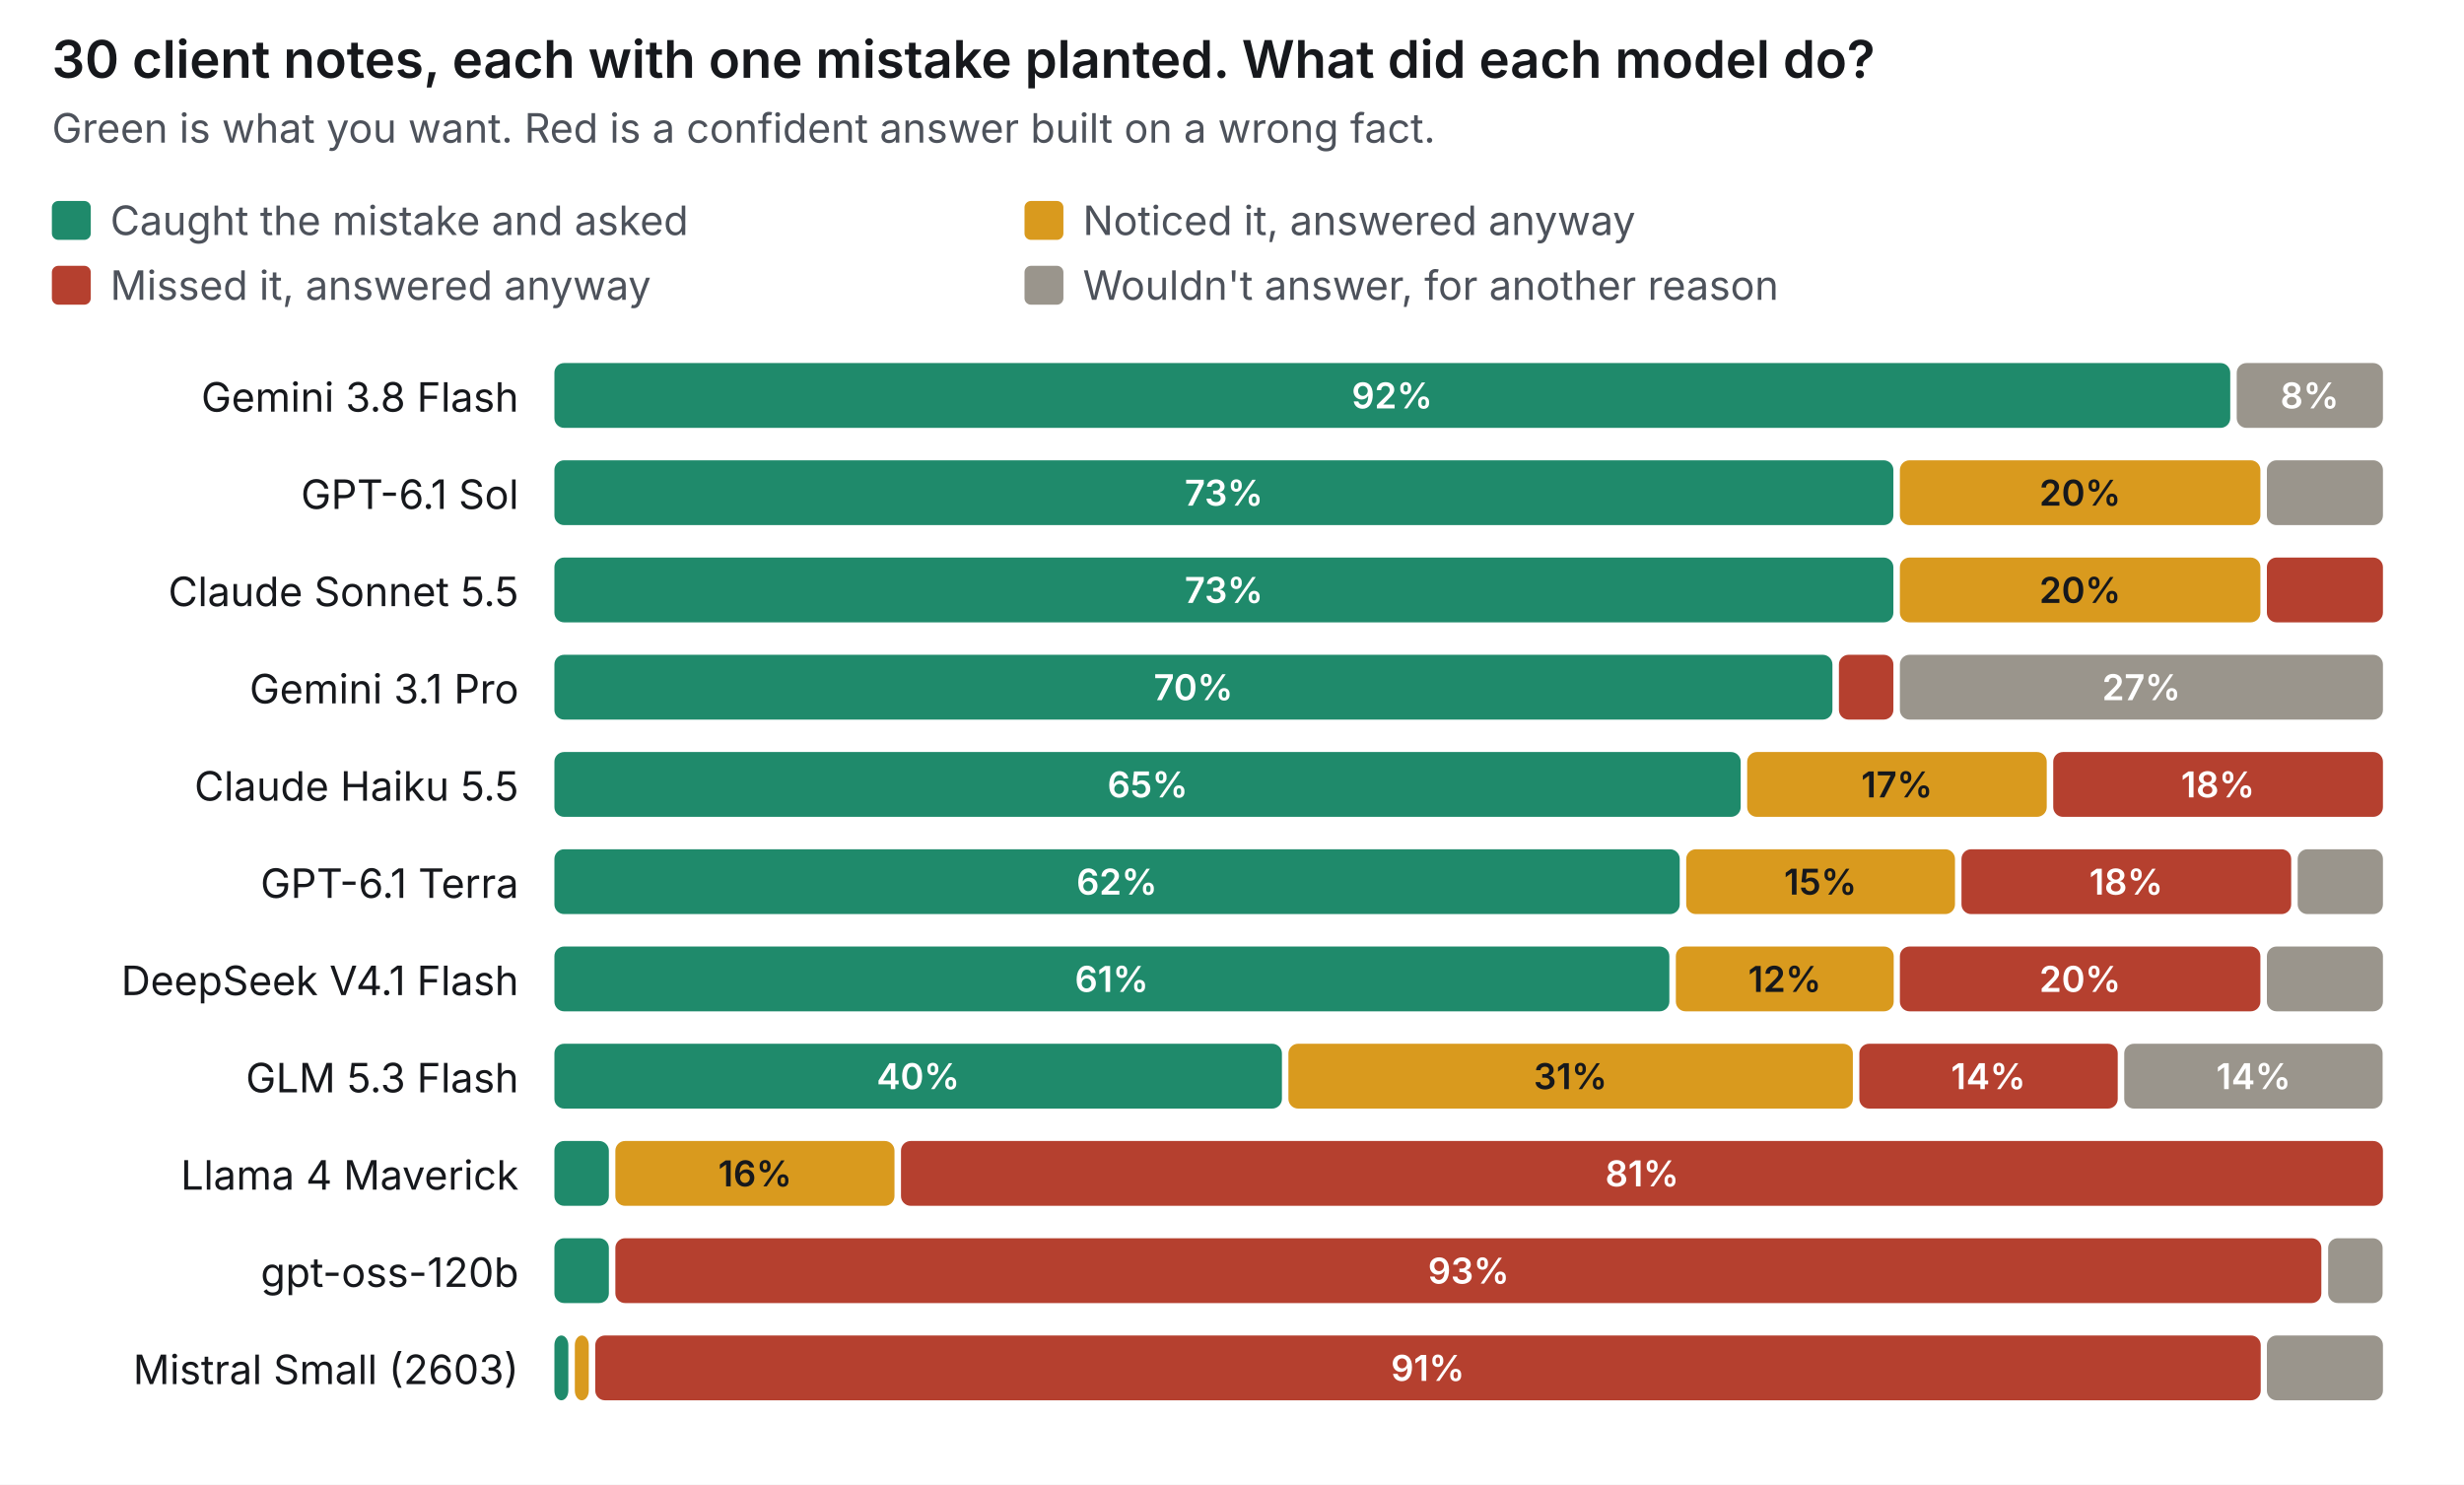
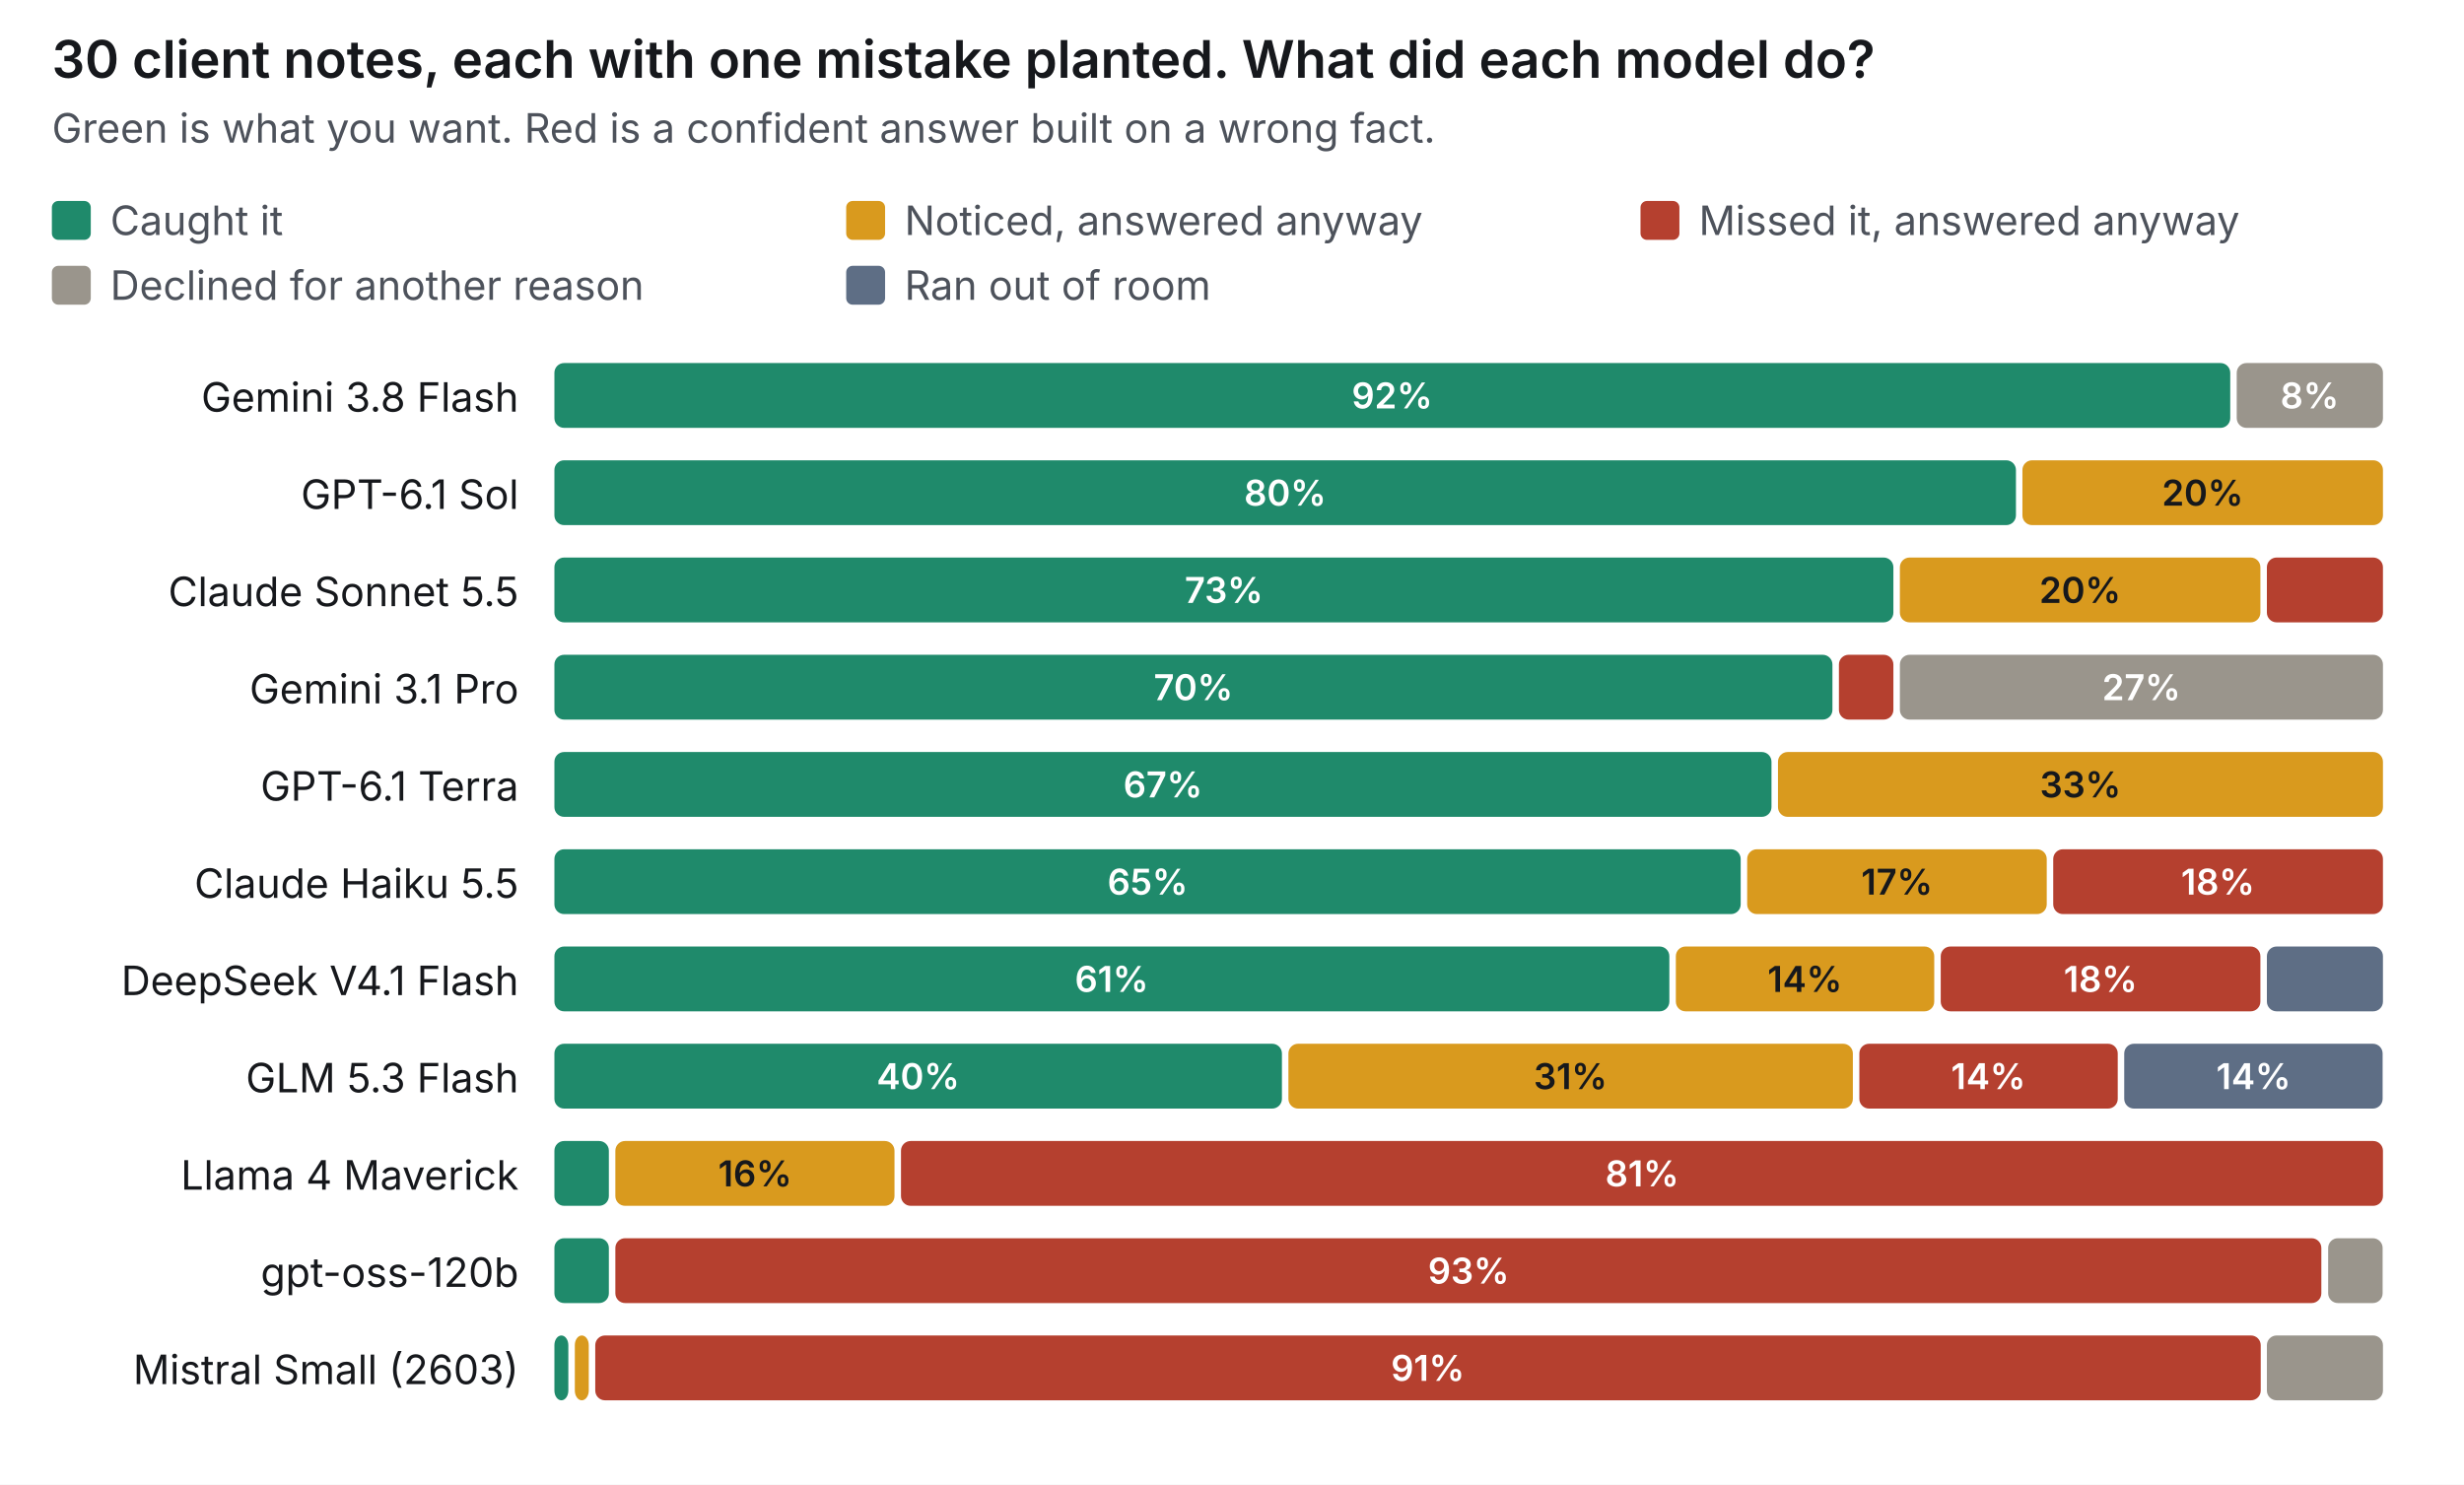
<svg xmlns="http://www.w3.org/2000/svg" viewBox="0 0 760 458" width="760" height="458" role="img" aria-label="What each model did with a note that had a mistake planted in it" font-family="Geist, ui-sans-serif, system-ui, -apple-system, Segoe UI, sans-serif">
  <rect width="760" height="458" fill="#ffffff" />
  <text x="16.0" y="24.0" font-size="16" fill="#16181c" text-anchor="start" font-weight="600">30 client notes, each with one mistake planted. What did each model do?</text>
  <text x="16.0" y="44.0" font-size="12.5" fill="#4d525b" text-anchor="start" font-weight="400">Green is what you want. Red is a confident answer built on a wrong fact.</text>
  <rect x="16" y="62" width="12" height="12" rx="2" fill="#1f8a6b" />
-   <text x="34.0" y="72.5" font-size="12.5" fill="#4d525b" text-anchor="start" font-weight="400">Caught the mistake and asked</text>
-   <rect x="316" y="62" width="12" height="12" rx="2" fill="#d99a1e" />
-   <text x="334.0" y="72.5" font-size="12.5" fill="#4d525b" text-anchor="start" font-weight="400">Noticed it, answered anyway</text>
-   <rect x="16" y="82" width="12" height="12" rx="2" fill="#b5402f" />
-   <text x="34.0" y="92.5" font-size="12.5" fill="#4d525b" text-anchor="start" font-weight="400">Missed it, answered anyway</text>
-   <rect x="316" y="82" width="12" height="12" rx="2" fill="#9a958c" />
-   <text x="334.0" y="92.5" font-size="12.5" fill="#4d525b" text-anchor="start" font-weight="400">Wouldn't answer, for another reason</text>
+   <text x="34.0" y="72.5" font-size="12.5" fill="#4d525b" text-anchor="start" font-weight="400">Caught it</text>
+   <rect x="261" y="62" width="12" height="12" rx="2" fill="#d99a1e" />
+   <text x="279.0" y="72.5" font-size="12.5" fill="#4d525b" text-anchor="start" font-weight="400">Noticed, answered anyway</text>
+   <rect x="506" y="62" width="12" height="12" rx="2" fill="#b5402f" />
+   <text x="524.0" y="72.5" font-size="12.5" fill="#4d525b" text-anchor="start" font-weight="400">Missed it, answered anyway</text>
+   <rect x="16" y="82" width="12" height="12" rx="2" fill="#9a958c" />
+   <text x="34.0" y="92.5" font-size="12.5" fill="#4d525b" text-anchor="start" font-weight="400">Declined for another reason</text>
+   <rect x="261" y="82" width="12" height="12" rx="2" fill="#5e6e85" />
+   <text x="279.0" y="92.5" font-size="12.5" fill="#4d525b" text-anchor="start" font-weight="400">Ran out of room</text>
  <text x="160.0" y="127.0" font-size="12.5" fill="#16181c" text-anchor="end" font-weight="400">Gemini 3.8 Flash</text>
  <rect x="171.0" y="112" width="516.9" height="20" rx="3" fill="#1f8a6b" />
  <text x="429.4" y="126.0" font-size="11" fill="#ffffff" text-anchor="middle" font-weight="600">92%</text>
  <rect x="689.9" y="112" width="45.1" height="20" rx="3" fill="#9a958c" />
  <text x="712.4" y="126.0" font-size="11" fill="#ffffff" text-anchor="middle" font-weight="600">8%</text>
  <text x="160.0" y="157.0" font-size="12.5" fill="#16181c" text-anchor="end" font-weight="400">GPT-6.1 Sol</text>
-   <rect x="171.0" y="142" width="413.0" height="20" rx="3" fill="#1f8a6b" />
-   <text x="377.5" y="156.0" font-size="11" fill="#ffffff" text-anchor="middle" font-weight="600">73%</text>
-   <rect x="586.0" y="142" width="111.2" height="20" rx="3" fill="#d99a1e" />
-   <text x="641.6" y="156.0" font-size="11" fill="#16181c" text-anchor="middle" font-weight="600">20%</text>
-   <rect x="699.2" y="142" width="35.8" height="20" rx="3" fill="#9a958c" />
+   <rect x="171.0" y="142" width="450.8" height="20" rx="3" fill="#1f8a6b" />
+   <text x="396.4" y="156.0" font-size="11" fill="#ffffff" text-anchor="middle" font-weight="600">80%</text>
+   <rect x="623.8" y="142" width="111.2" height="20" rx="3" fill="#d99a1e" />
+   <text x="679.4" y="156.0" font-size="11" fill="#16181c" text-anchor="middle" font-weight="600">20%</text>
  <text x="160.0" y="187.0" font-size="12.5" fill="#16181c" text-anchor="end" font-weight="400">Claude Sonnet 5.5</text>
  <rect x="171.0" y="172" width="413.0" height="20" rx="3" fill="#1f8a6b" />
  <text x="377.5" y="186.0" font-size="11" fill="#ffffff" text-anchor="middle" font-weight="600">73%</text>
  <rect x="586.0" y="172" width="111.2" height="20" rx="3" fill="#d99a1e" />
  <text x="641.6" y="186.0" font-size="11" fill="#16181c" text-anchor="middle" font-weight="600">20%</text>
  <rect x="699.2" y="172" width="35.8" height="20" rx="3" fill="#b5402f" />
  <text x="160.0" y="217.0" font-size="12.5" fill="#16181c" text-anchor="end" font-weight="400">Gemini 3.1 Pro</text>
  <rect x="171.0" y="202" width="394.2" height="20" rx="3" fill="#1f8a6b" />
  <text x="368.1" y="216.0" font-size="11" fill="#ffffff" text-anchor="middle" font-weight="600">70%</text>
  <rect x="567.2" y="202" width="16.8" height="20" rx="3" fill="#b5402f" />
  <rect x="586.0" y="202" width="149.0" height="20" rx="3" fill="#9a958c" />
  <text x="660.5" y="216.0" font-size="11" fill="#ffffff" text-anchor="middle" font-weight="600">27%</text>
-   <text x="160.0" y="247.0" font-size="12.5" fill="#16181c" text-anchor="end" font-weight="400">Claude Haiku 5.5</text>
-   <rect x="171.0" y="232" width="365.9" height="20" rx="3" fill="#1f8a6b" />
-   <text x="354.0" y="246.0" font-size="11" fill="#ffffff" text-anchor="middle" font-weight="600">65%</text>
-   <rect x="538.9" y="232" width="92.4" height="20" rx="3" fill="#d99a1e" />
-   <text x="585.1" y="246.0" font-size="11" fill="#16181c" text-anchor="middle" font-weight="600">17%</text>
-   <rect x="633.3" y="232" width="101.7" height="20" rx="3" fill="#b5402f" />
-   <text x="684.1" y="246.0" font-size="11" fill="#ffffff" text-anchor="middle" font-weight="600">18%</text>
-   <text x="160.0" y="277.0" font-size="12.5" fill="#16181c" text-anchor="end" font-weight="400">GPT-6.1 Terra</text>
-   <rect x="171.0" y="262" width="347.1" height="20" rx="3" fill="#1f8a6b" />
-   <text x="344.5" y="276.0" font-size="11" fill="#ffffff" text-anchor="middle" font-weight="600">62%</text>
-   <rect x="520.1" y="262" width="82.9" height="20" rx="3" fill="#d99a1e" />
-   <text x="561.5" y="276.0" font-size="11" fill="#16181c" text-anchor="middle" font-weight="600">15%</text>
-   <rect x="605.0" y="262" width="101.7" height="20" rx="3" fill="#b5402f" />
-   <text x="655.8" y="276.0" font-size="11" fill="#ffffff" text-anchor="middle" font-weight="600">18%</text>
-   <rect x="708.7" y="262" width="26.3" height="20" rx="3" fill="#9a958c" />
+   <text x="160.0" y="247.0" font-size="12.5" fill="#16181c" text-anchor="end" font-weight="400">GPT-6.1 Terra</text>
+   <rect x="171.0" y="232" width="375.4" height="20" rx="3" fill="#1f8a6b" />
+   <text x="358.7" y="246.0" font-size="11" fill="#ffffff" text-anchor="middle" font-weight="600">67%</text>
+   <rect x="548.4" y="232" width="186.6" height="20" rx="3" fill="#d99a1e" />
+   <text x="641.7" y="246.0" font-size="11" fill="#16181c" text-anchor="middle" font-weight="600">33%</text>
+   <text x="160.0" y="277.0" font-size="12.5" fill="#16181c" text-anchor="end" font-weight="400">Claude Haiku 5.5</text>
+   <rect x="171.0" y="262" width="365.9" height="20" rx="3" fill="#1f8a6b" />
+   <text x="354.0" y="276.0" font-size="11" fill="#ffffff" text-anchor="middle" font-weight="600">65%</text>
+   <rect x="538.9" y="262" width="92.4" height="20" rx="3" fill="#d99a1e" />
+   <text x="585.1" y="276.0" font-size="11" fill="#16181c" text-anchor="middle" font-weight="600">17%</text>
+   <rect x="633.3" y="262" width="101.7" height="20" rx="3" fill="#b5402f" />
+   <text x="684.1" y="276.0" font-size="11" fill="#ffffff" text-anchor="middle" font-weight="600">18%</text>
  <text x="160.0" y="307.0" font-size="12.5" fill="#16181c" text-anchor="end" font-weight="400">DeepSeek V4.1 Flash</text>
  <rect x="171.0" y="292" width="343.9" height="20" rx="3" fill="#1f8a6b" />
  <text x="342.9" y="306.0" font-size="11" fill="#ffffff" text-anchor="middle" font-weight="600">61%</text>
-   <rect x="516.9" y="292" width="67.2" height="20" rx="3" fill="#d99a1e" />
-   <text x="550.5" y="306.0" font-size="11" fill="#16181c" text-anchor="middle" font-weight="600">12%</text>
-   <rect x="586.0" y="292" width="111.2" height="20" rx="3" fill="#b5402f" />
-   <text x="641.6" y="306.0" font-size="11" fill="#ffffff" text-anchor="middle" font-weight="600">20%</text>
-   <rect x="699.2" y="292" width="35.8" height="20" rx="3" fill="#9a958c" />
+   <rect x="516.9" y="292" width="79.7" height="20" rx="3" fill="#d99a1e" />
+   <text x="556.7" y="306.0" font-size="11" fill="#16181c" text-anchor="middle" font-weight="600">14%</text>
+   <rect x="598.6" y="292" width="98.6" height="20" rx="3" fill="#b5402f" />
+   <text x="647.9" y="306.0" font-size="11" fill="#ffffff" text-anchor="middle" font-weight="600">18%</text>
+   <rect x="699.2" y="292" width="35.8" height="20" rx="3" fill="#5e6e85" />
  <text x="160.0" y="337.0" font-size="12.5" fill="#16181c" text-anchor="end" font-weight="400">GLM 5.3 Flash</text>
  <rect x="171.0" y="322" width="224.4" height="20" rx="3" fill="#1f8a6b" />
  <text x="283.2" y="336.0" font-size="11" fill="#ffffff" text-anchor="middle" font-weight="600">40%</text>
  <rect x="397.4" y="322" width="174.1" height="20" rx="3" fill="#d99a1e" />
  <text x="484.4" y="336.0" font-size="11" fill="#16181c" text-anchor="middle" font-weight="600">31%</text>
  <rect x="573.5" y="322" width="79.7" height="20" rx="3" fill="#b5402f" />
  <text x="613.3" y="336.0" font-size="11" fill="#ffffff" text-anchor="middle" font-weight="600">14%</text>
-   <rect x="655.2" y="322" width="79.7" height="20" rx="3" fill="#9a958c" />
+   <rect x="655.2" y="322" width="79.7" height="20" rx="3" fill="#5e6e85" />
  <text x="695.1" y="336.0" font-size="11" fill="#ffffff" text-anchor="middle" font-weight="600">14%</text>
  <text x="160.0" y="367.0" font-size="12.5" fill="#16181c" text-anchor="end" font-weight="400">Llama 4 Maverick</text>
  <rect x="171.0" y="352" width="16.8" height="20" rx="3" fill="#1f8a6b" />
  <rect x="189.8" y="352" width="86.1" height="20" rx="3" fill="#d99a1e" />
  <text x="232.9" y="366.0" font-size="11" fill="#16181c" text-anchor="middle" font-weight="600">16%</text>
  <rect x="277.9" y="352" width="457.1" height="20" rx="3" fill="#b5402f" />
  <text x="506.5" y="366.0" font-size="11" fill="#ffffff" text-anchor="middle" font-weight="600">81%</text>
  <text x="160.0" y="397.0" font-size="12.5" fill="#16181c" text-anchor="end" font-weight="400">gpt-oss-120b</text>
  <rect x="171.0" y="382" width="16.8" height="20" rx="3" fill="#1f8a6b" />
  <rect x="189.8" y="382" width="526.2" height="20" rx="3" fill="#b5402f" />
  <text x="453.0" y="396.0" font-size="11" fill="#ffffff" text-anchor="middle" font-weight="600">93%</text>
  <rect x="718.1" y="382" width="16.8" height="20" rx="3" fill="#9a958c" />
  <text x="160.0" y="427.0" font-size="12.5" fill="#16181c" text-anchor="end" font-weight="400">Mistral Small (2603)</text>
  <rect x="171.0" y="412" width="4.3" height="20" rx="3" fill="#1f8a6b" />
  <rect x="177.3" y="412" width="4.3" height="20" rx="3" fill="#d99a1e" />
  <rect x="183.6" y="412" width="513.7" height="20" rx="3" fill="#b5402f" />
  <text x="440.4" y="426.0" font-size="11" fill="#ffffff" text-anchor="middle" font-weight="600">91%</text>
  <rect x="699.2" y="412" width="35.8" height="20" rx="3" fill="#9a958c" />
</svg>
